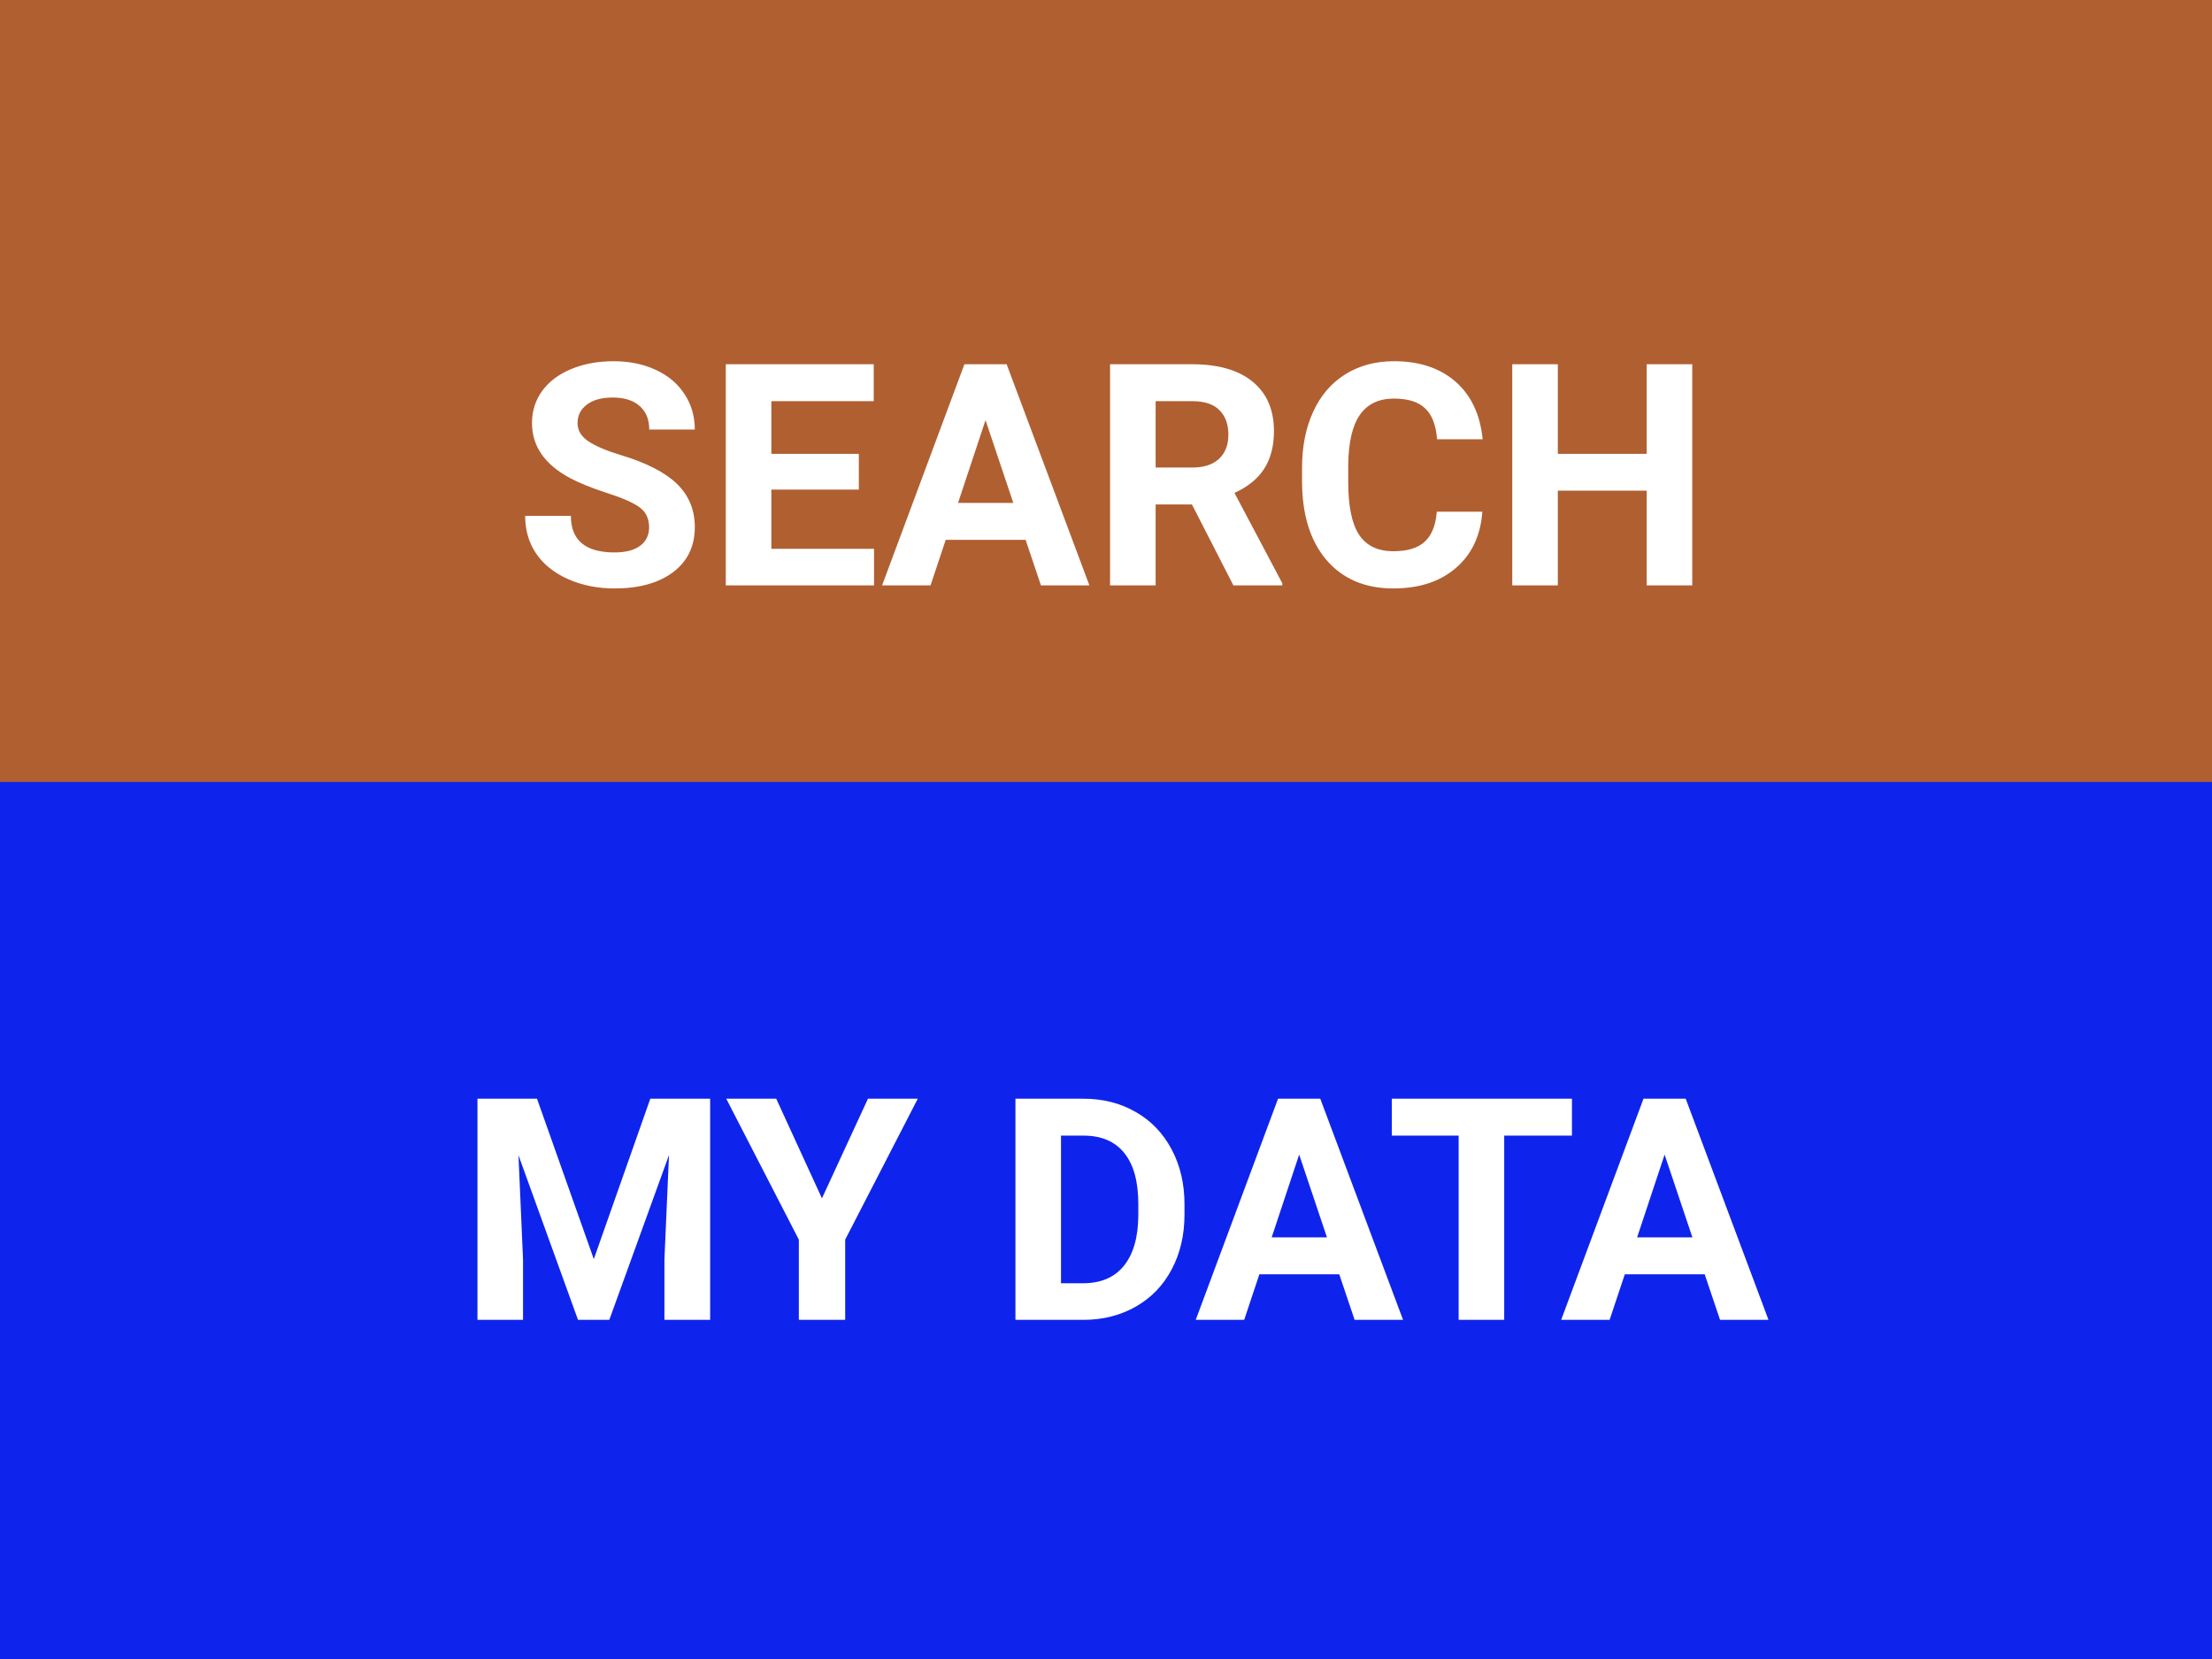
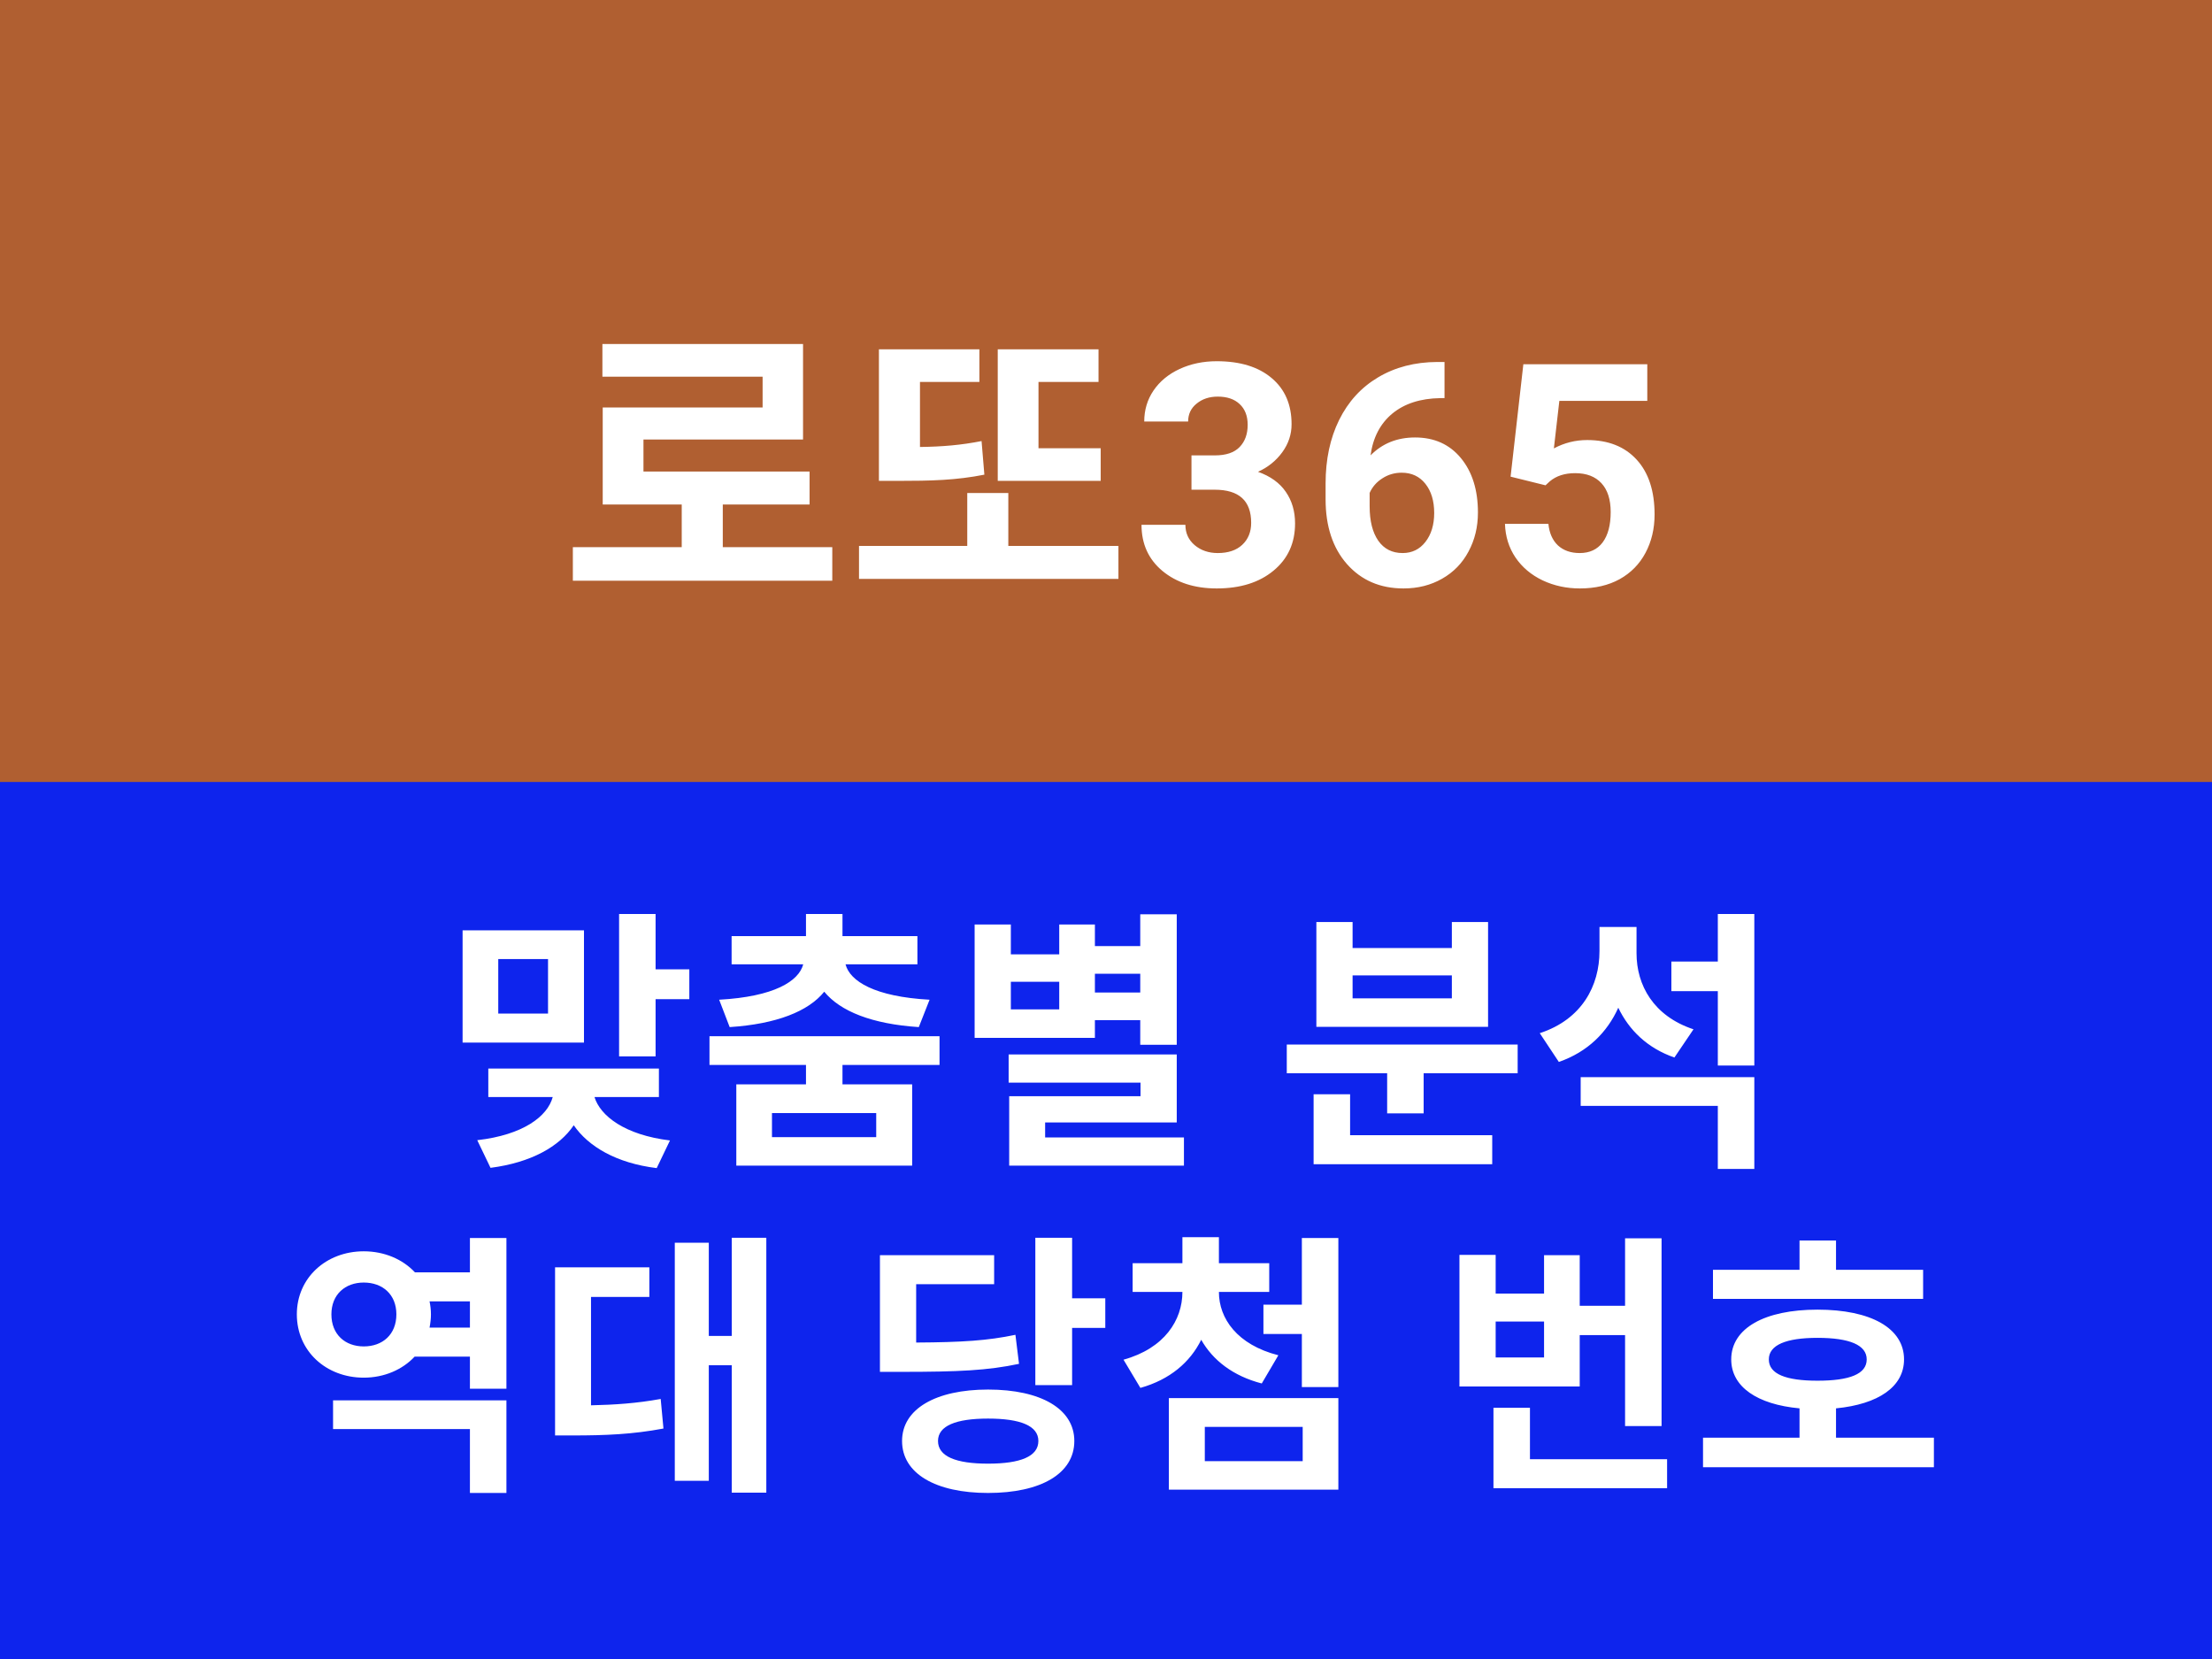
<svg xmlns="http://www.w3.org/2000/svg" width="1024" height="768" viewBox="0 0 1024 768" fill="none">
  <rect width="1024" height="768" fill="#B05F31" />
  <rect y="362" width="1024" height="406" fill="#0E24ED" />
-   <path d="M248.594 508.625L274.891 582.875L301.047 508.625H328.75V611H307.586V583.016L309.695 534.711L282.062 611H267.578L240.016 534.781L242.125 583.016V611H221.031V508.625H248.594ZM380.5 554.75L401.805 508.625H424.867L391.258 573.875V611H369.812V573.875L336.203 508.625H359.336L380.5 554.75ZM470.078 611V508.625H501.578C510.578 508.625 518.617 510.664 525.695 514.742C532.82 518.773 538.375 524.539 542.359 532.039C546.344 539.492 548.336 547.977 548.336 557.492V562.203C548.336 571.719 546.367 580.18 542.43 587.586C538.539 594.992 533.031 600.734 525.906 604.812C518.781 608.891 510.742 610.953 501.789 611H470.078ZM491.172 525.711V594.055H501.367C509.617 594.055 515.922 591.359 520.281 585.969C524.641 580.578 526.867 572.867 526.961 562.836V557.422C526.961 547.016 524.805 539.141 520.492 533.797C516.18 528.406 509.875 525.711 501.578 525.711H491.172ZM619.984 589.906H583L575.969 611H553.539L591.648 508.625H611.195L649.516 611H627.086L619.984 589.906ZM588.695 572.82H614.289L601.422 534.5L588.695 572.82ZM727.703 525.711H696.344V611H675.25V525.711H644.312V508.625H727.703V525.711ZM789.156 589.906H752.172L745.141 611H722.711L760.82 508.625H780.367L818.688 611H796.258L789.156 589.906ZM757.867 572.82H783.461L770.594 534.5L757.867 572.82Z" fill="white" />
-   <path d="M300.484 244.141C300.484 240.156 299.078 237.109 296.266 235C293.453 232.844 288.391 230.594 281.078 228.25C273.766 225.859 267.977 223.516 263.711 221.219C252.086 214.938 246.273 206.477 246.273 195.836C246.273 190.305 247.82 185.383 250.914 181.07C254.055 176.711 258.531 173.312 264.344 170.875C270.203 168.438 276.766 167.219 284.031 167.219C291.344 167.219 297.859 168.555 303.578 171.227C309.297 173.852 313.727 177.578 316.867 182.406C320.055 187.234 321.648 192.719 321.648 198.859H300.555C300.555 194.172 299.078 190.539 296.125 187.961C293.172 185.336 289.023 184.023 283.68 184.023C278.523 184.023 274.516 185.125 271.656 187.328C268.797 189.484 267.367 192.344 267.367 195.906C267.367 199.234 269.031 202.023 272.359 204.273C275.734 206.523 280.68 208.633 287.195 210.602C299.195 214.211 307.938 218.688 313.422 224.031C318.906 229.375 321.648 236.031 321.648 244C321.648 252.859 318.297 259.82 311.594 264.883C304.891 269.898 295.867 272.406 284.523 272.406C276.648 272.406 269.477 270.977 263.008 268.117C256.539 265.211 251.594 261.25 248.172 256.234C244.797 251.219 243.109 245.406 243.109 238.797H264.273C264.273 250.094 271.023 255.742 284.523 255.742C289.539 255.742 293.453 254.734 296.266 252.719C299.078 250.656 300.484 247.797 300.484 244.141ZM397.586 226.633H357.086V254.055H404.617V271H335.992V168.625H404.477V185.711H357.086V210.109H397.586V226.633ZM474.789 249.906H437.805L430.773 271H408.344L446.453 168.625H466L504.32 271H481.891L474.789 249.906ZM443.5 232.82H469.094L456.227 194.5L443.5 232.82ZM551.781 233.523H534.977V271H513.883V168.625H551.922C564.016 168.625 573.344 171.32 579.906 176.711C586.469 182.102 589.75 189.719 589.75 199.562C589.75 206.547 588.227 212.383 585.18 217.07C582.18 221.711 577.609 225.414 571.469 228.18L593.617 270.016V271H570.977L551.781 233.523ZM534.977 216.438H551.992C557.289 216.438 561.391 215.102 564.297 212.43C567.203 209.711 568.656 205.984 568.656 201.25C568.656 196.422 567.273 192.625 564.508 189.859C561.789 187.094 557.594 185.711 551.922 185.711H534.977V216.438ZM686.219 236.898C685.422 247.914 681.344 256.586 673.984 262.914C666.672 269.242 657.016 272.406 645.016 272.406C631.891 272.406 621.555 268 614.008 259.188C606.508 250.328 602.758 238.188 602.758 222.766V216.508C602.758 206.664 604.492 197.992 607.961 190.492C611.43 182.992 616.375 177.25 622.797 173.266C629.266 169.234 636.766 167.219 645.297 167.219C657.109 167.219 666.625 170.383 673.844 176.711C681.062 183.039 685.234 191.922 686.359 203.359H665.266C664.75 196.75 662.898 191.969 659.711 189.016C656.57 186.016 651.766 184.516 645.297 184.516C638.266 184.516 632.992 187.047 629.477 192.109C626.008 197.125 624.227 204.93 624.133 215.523V223.258C624.133 234.32 625.797 242.406 629.125 247.516C632.5 252.625 637.797 255.18 645.016 255.18C651.531 255.18 656.383 253.703 659.57 250.75C662.805 247.75 664.656 243.133 665.125 236.898H686.219ZM783.391 271H762.297V227.125H721.164V271H700.07V168.625H721.164V210.109H762.297V168.625H783.391V271Z" fill="white" />
+   <path d="M253.7 469.2H230.66V443.984H253.7V469.2ZM270.34 430.672H214.148V482.64H270.34V430.672ZM305.028 507.856V494.672H226.052V507.856H255.876C253.444 516.816 242.18 525.392 220.932 527.824L227.076 540.624C245.892 538.192 258.948 530.768 265.604 520.912C272.388 530.768 285.316 538.448 304.004 540.752L310.148 527.952C289.156 525.392 277.892 516.56 275.204 507.856H305.028ZM303.492 448.72V423.12H286.596V489.04H303.492V462.544H319.108V448.72H303.492ZM337.786 475.472C359.418 474.064 374.266 468.176 381.562 459.088C388.986 468.176 403.706 474.064 425.338 475.472L430.33 462.8C404.858 461.392 393.465 454.224 391.418 446.416H424.698V433.36H390.01V423.12H373.114V433.36H338.682V446.416H371.834C369.786 454.224 358.394 461.392 332.922 462.8L337.786 475.472ZM405.626 526.416H357.37V515.28H405.626V526.416ZM434.938 493.008V479.696H328.442V493.008H373.114V501.968H340.858V539.6H422.266V501.968H390.01V493.008H434.938ZM527.856 450.768V459.472H506.864V450.768H527.856ZM490.352 467.28H467.952V454.48H490.352V467.28ZM506.864 472.272H527.856V483.664H544.752V423.248H527.856V437.968H506.864V427.984H490.352V441.808H467.952V427.984H451.184V480.464H506.864V472.272ZM483.824 526.544V519.632H544.752V488.144H466.928V501.2H527.984V507.472H467.184V539.6H548.08V526.544H483.824ZM672.105 462.16H626.153V451.536H672.105V462.16ZM688.873 426.832H672.105V438.864H626.153V426.832H609.385V475.344H688.873V426.832ZM625.001 506.576H608.105V538.96H690.793V525.52H625.001V506.576ZM595.689 483.536V496.848H642.153V515.408H659.049V496.848H702.569V483.536H595.689ZM783.967 476.496C765.407 470.352 757.599 456.016 757.599 441.296V429.136H740.447V440.272C740.447 456.272 732.383 471.888 712.799 478.288L721.631 491.6C734.943 486.992 744.031 477.904 749.151 466.512C754.143 476.88 762.591 485.2 775.135 489.552L783.967 476.496ZM731.743 511.952H795.231V541.136H812.127V498.64H731.743V511.952ZM795.231 423.12V445.136H773.727V458.832H795.231V493.264H812.127V423.12H795.231ZM154.183 661.568H217.543V691.136H234.439V648.256H154.183V661.568ZM198.855 614.592C199.239 612.544 199.495 610.496 199.495 608.448C199.495 606.272 199.239 604.352 198.855 602.432H217.543V614.592H198.855ZM168.391 623.296C159.815 623.296 153.415 617.792 153.415 608.448C153.415 599.232 159.815 593.728 168.391 593.728C177.095 593.728 183.495 599.232 183.495 608.448C183.495 617.792 177.095 623.296 168.391 623.296ZM217.543 573.12V588.992H192.071C186.439 582.976 177.991 579.264 168.391 579.264C150.983 579.264 137.415 591.552 137.415 608.448C137.415 625.472 150.983 637.76 168.391 637.76C177.863 637.76 186.311 634.048 191.943 628.032H217.543V642.88H234.439V573.12H217.543ZM273.597 600.384H300.605V586.688H256.957V664.512H265.149C280.253 664.512 292.797 664 307.133 661.312L305.853 647.616C294.589 649.664 284.605 650.304 273.597 650.56V600.384ZM338.749 572.992V618.432H328.125V575.296H312.381V685.504H328.125V632H338.749V691.008H354.749V572.992H338.749ZM470.07 617.92C457.27 620.608 445.494 621.376 424.118 621.504V594.496H460.214V581.056H407.35V635.072H417.334C443.702 635.072 457.27 634.432 471.734 631.36L470.07 617.92ZM457.398 677.568C442.55 677.568 434.23 674.24 434.23 667.072C434.23 660.032 442.55 656.704 457.398 656.704C472.374 656.704 480.694 660.032 480.694 667.072C480.694 674.24 472.374 677.568 457.398 677.568ZM457.398 643.264C433.206 643.264 417.59 652.224 417.59 667.072C417.59 682.176 433.206 691.136 457.398 691.136C481.846 691.136 497.334 682.176 497.334 667.072C497.334 652.224 481.846 643.264 457.398 643.264ZM496.31 601.024V572.992H479.286V641.216H496.31V614.72H511.67V601.024H496.31ZM591.788 627.392C572.716 622.528 564.268 610.368 564.268 598.08H587.564V584.768H564.268V572.736H547.372V584.768H524.332V598.08H547.372C547.372 611.136 539.052 624.192 520.108 629.44L527.916 642.496C541.612 638.656 550.956 630.592 556.076 620.224C561.452 629.696 570.796 636.992 584.108 640.448L591.788 627.392ZM557.74 660.544H603.052V676.416H557.74V660.544ZM541.1 689.6H619.564V647.232H541.1V689.6ZM602.668 573.12V603.968H584.876V617.536H602.668V642.112H619.564V573.12H602.668ZM714.789 628.416H692.389V611.776H714.789V628.416ZM731.301 618.048H752.293V660.16H769.189V573.248H752.293V604.48H731.301V581.056H714.789V598.848H692.389V580.928H675.621V641.856H731.301V618.048ZM708.261 675.52V651.712H691.365V688.96H771.749V675.52H708.261ZM890.267 587.84H849.947V574.272H833.051V587.84H792.987V601.28H890.267V587.84ZM818.843 629.312C818.843 622.656 826.779 619.328 841.371 619.328C856.219 619.328 864.155 622.656 864.155 629.312C864.155 636.096 856.219 639.168 841.371 639.168C826.779 639.168 818.843 636.096 818.843 629.312ZM849.947 665.536V651.968C869.531 650.048 881.435 641.984 881.435 629.312C881.435 614.848 866.075 606.272 841.371 606.272C816.923 606.272 801.435 614.848 801.435 629.312C801.435 641.984 813.467 650.176 833.051 651.968V665.536H788.379V679.232H895.259V665.536H849.947Z" fill="white" />
+   <path d="M334.6 253.288V233.56H374.776V218.296H297.88V203.464H371.752V159.256H278.872V174.376H353.032V188.632H279.016V233.56H315.592V253.288H265.192V268.84H385.288V253.288H334.6ZM509.549 207.496H480.749V176.824H508.541V161.704H461.885V222.616H509.549V207.496ZM454.397 204.184C444.893 206.056 436.253 206.776 425.885 206.92V176.824H453.389V161.704H406.877V222.616H415.229C431.213 222.616 442.589 222.328 455.693 219.736L454.397 204.184ZM466.781 252.712V228.232H447.773V252.712H397.661V267.976H517.757V252.712H466.781ZM551.57 210.812H562.398C567.555 210.812 571.375 209.523 573.859 206.945C576.344 204.367 577.586 200.945 577.586 196.68C577.586 192.555 576.344 189.344 573.859 187.047C571.422 184.75 568.047 183.602 563.734 183.602C559.844 183.602 556.586 184.68 553.961 186.836C551.336 188.945 550.023 191.711 550.023 195.133H529.703C529.703 189.789 531.133 185.008 533.992 180.789C536.898 176.523 540.93 173.195 546.086 170.805C551.289 168.414 557.008 167.219 563.242 167.219C574.07 167.219 582.555 169.82 588.695 175.023C594.836 180.18 597.906 187.305 597.906 196.398C597.906 201.086 596.477 205.398 593.617 209.336C590.758 213.273 587.008 216.297 582.367 218.406C588.133 220.469 592.422 223.562 595.234 227.688C598.094 231.812 599.523 236.688 599.523 242.312C599.523 251.406 596.195 258.695 589.539 264.18C582.93 269.664 574.164 272.406 563.242 272.406C553.023 272.406 544.656 269.711 538.141 264.32C531.672 258.93 528.438 251.805 528.438 242.945H548.758C548.758 246.789 550.188 249.93 553.047 252.367C555.953 254.805 559.516 256.023 563.734 256.023C568.562 256.023 572.336 254.758 575.055 252.227C577.82 249.648 579.203 246.25 579.203 242.031C579.203 231.812 573.578 226.703 562.328 226.703H551.57V210.812ZM668.711 167.57V184.305H666.742C657.555 184.445 650.148 186.836 644.523 191.477C638.945 196.117 635.594 202.562 634.469 210.812C639.906 205.281 646.773 202.516 655.07 202.516C663.977 202.516 671.055 205.703 676.305 212.078C681.555 218.453 684.18 226.844 684.18 237.25C684.18 243.906 682.727 249.93 679.82 255.32C676.961 260.711 672.883 264.906 667.586 267.906C662.336 270.906 656.383 272.406 649.727 272.406C638.945 272.406 630.227 268.656 623.57 261.156C616.961 253.656 613.656 243.648 613.656 231.133V223.82C613.656 212.711 615.742 202.914 619.914 194.43C624.133 185.898 630.156 179.312 637.984 174.672C645.859 169.984 654.977 167.617 665.336 167.57H668.711ZM648.883 218.828C645.602 218.828 642.625 219.695 639.953 221.43C637.281 223.117 635.312 225.367 634.047 228.18V234.367C634.047 241.164 635.383 246.484 638.055 250.328C640.727 254.125 644.477 256.023 649.305 256.023C653.664 256.023 657.18 254.312 659.852 250.891C662.57 247.422 663.93 242.945 663.93 237.461C663.93 231.883 662.57 227.383 659.852 223.961C657.133 220.539 653.477 218.828 648.883 218.828ZM699.297 220.656L705.203 168.625H762.578V185.57H721.867L719.336 207.578C724.164 205 729.297 203.711 734.734 203.711C744.484 203.711 752.125 206.734 757.656 212.781C763.188 218.828 765.953 227.289 765.953 238.164C765.953 244.773 764.547 250.703 761.734 255.953C758.969 261.156 754.984 265.211 749.781 268.117C744.578 270.977 738.438 272.406 731.359 272.406C725.172 272.406 719.43 271.164 714.133 268.68C708.836 266.148 704.641 262.609 701.547 258.062C698.5 253.516 696.883 248.336 696.695 242.523H716.805C717.227 246.789 718.703 250.117 721.234 252.508C723.812 254.852 727.164 256.023 731.289 256.023C735.883 256.023 739.422 254.383 741.906 251.102C744.391 247.773 745.633 243.086 745.633 237.039C745.633 231.227 744.203 226.773 741.344 223.68C738.484 220.586 734.43 219.039 729.18 219.039C724.352 219.039 720.438 220.305 717.438 222.836L715.469 224.664L699.297 220.656Z" fill="white" />
</svg>
